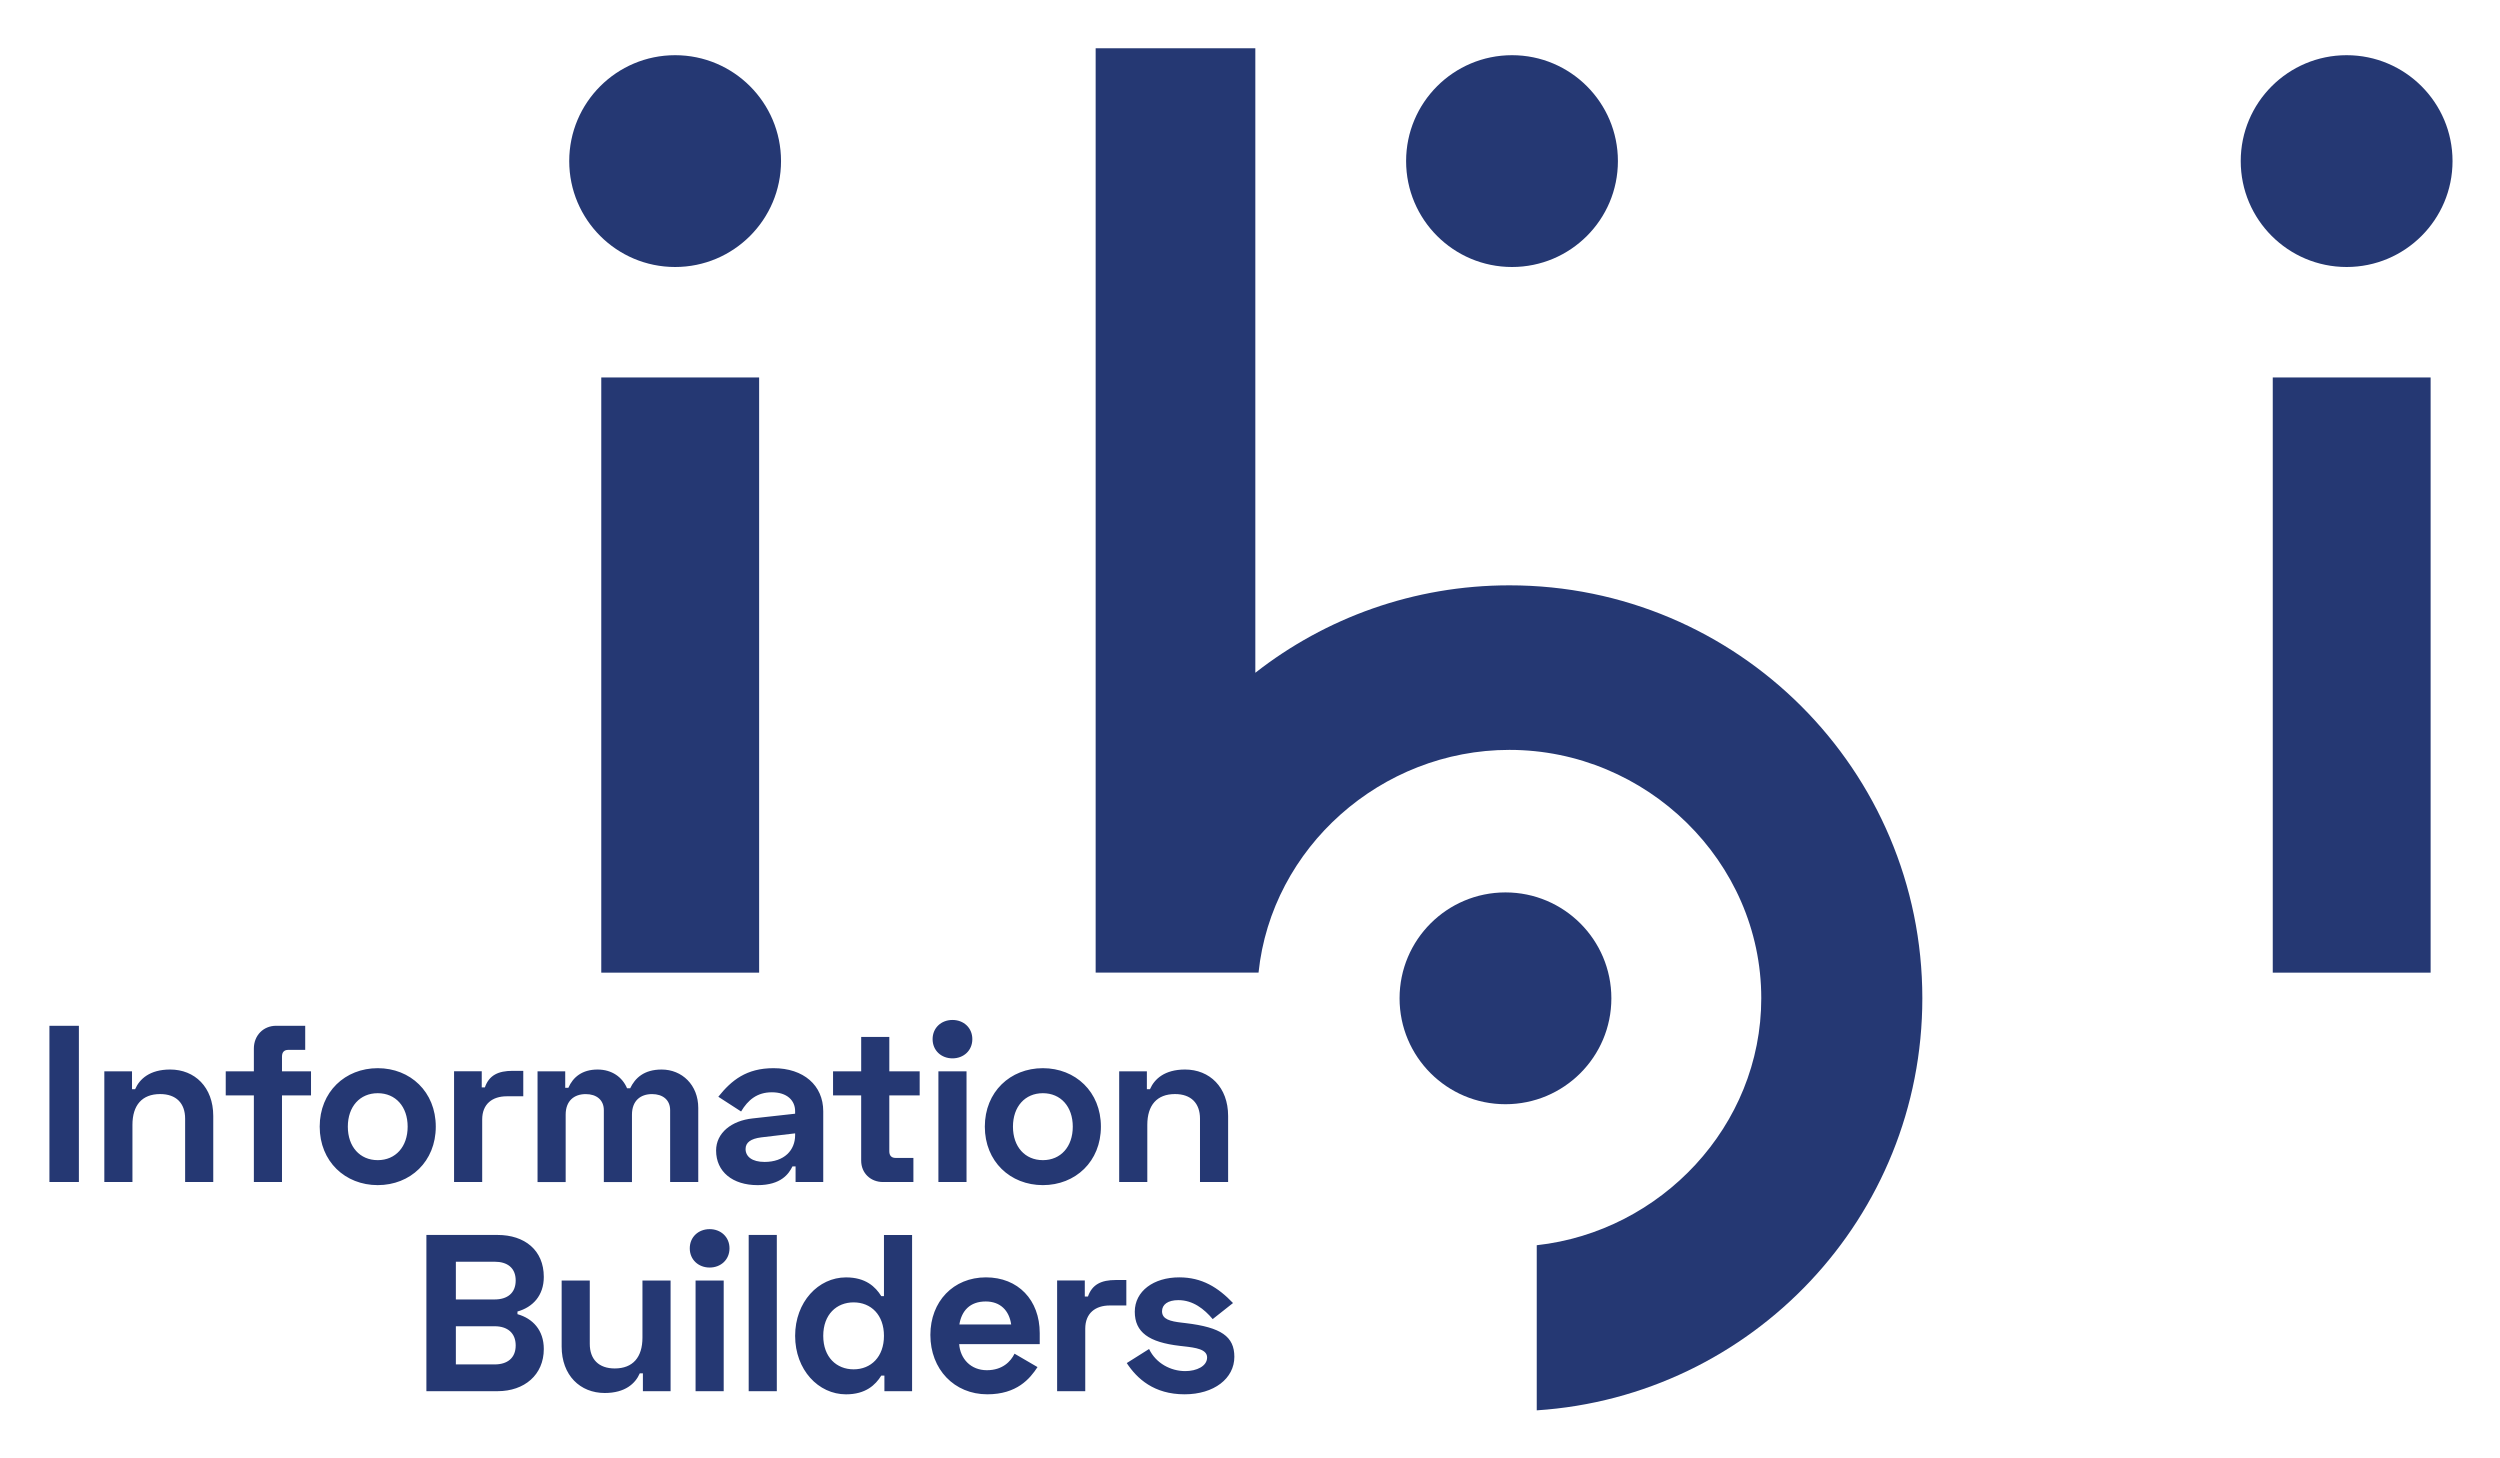
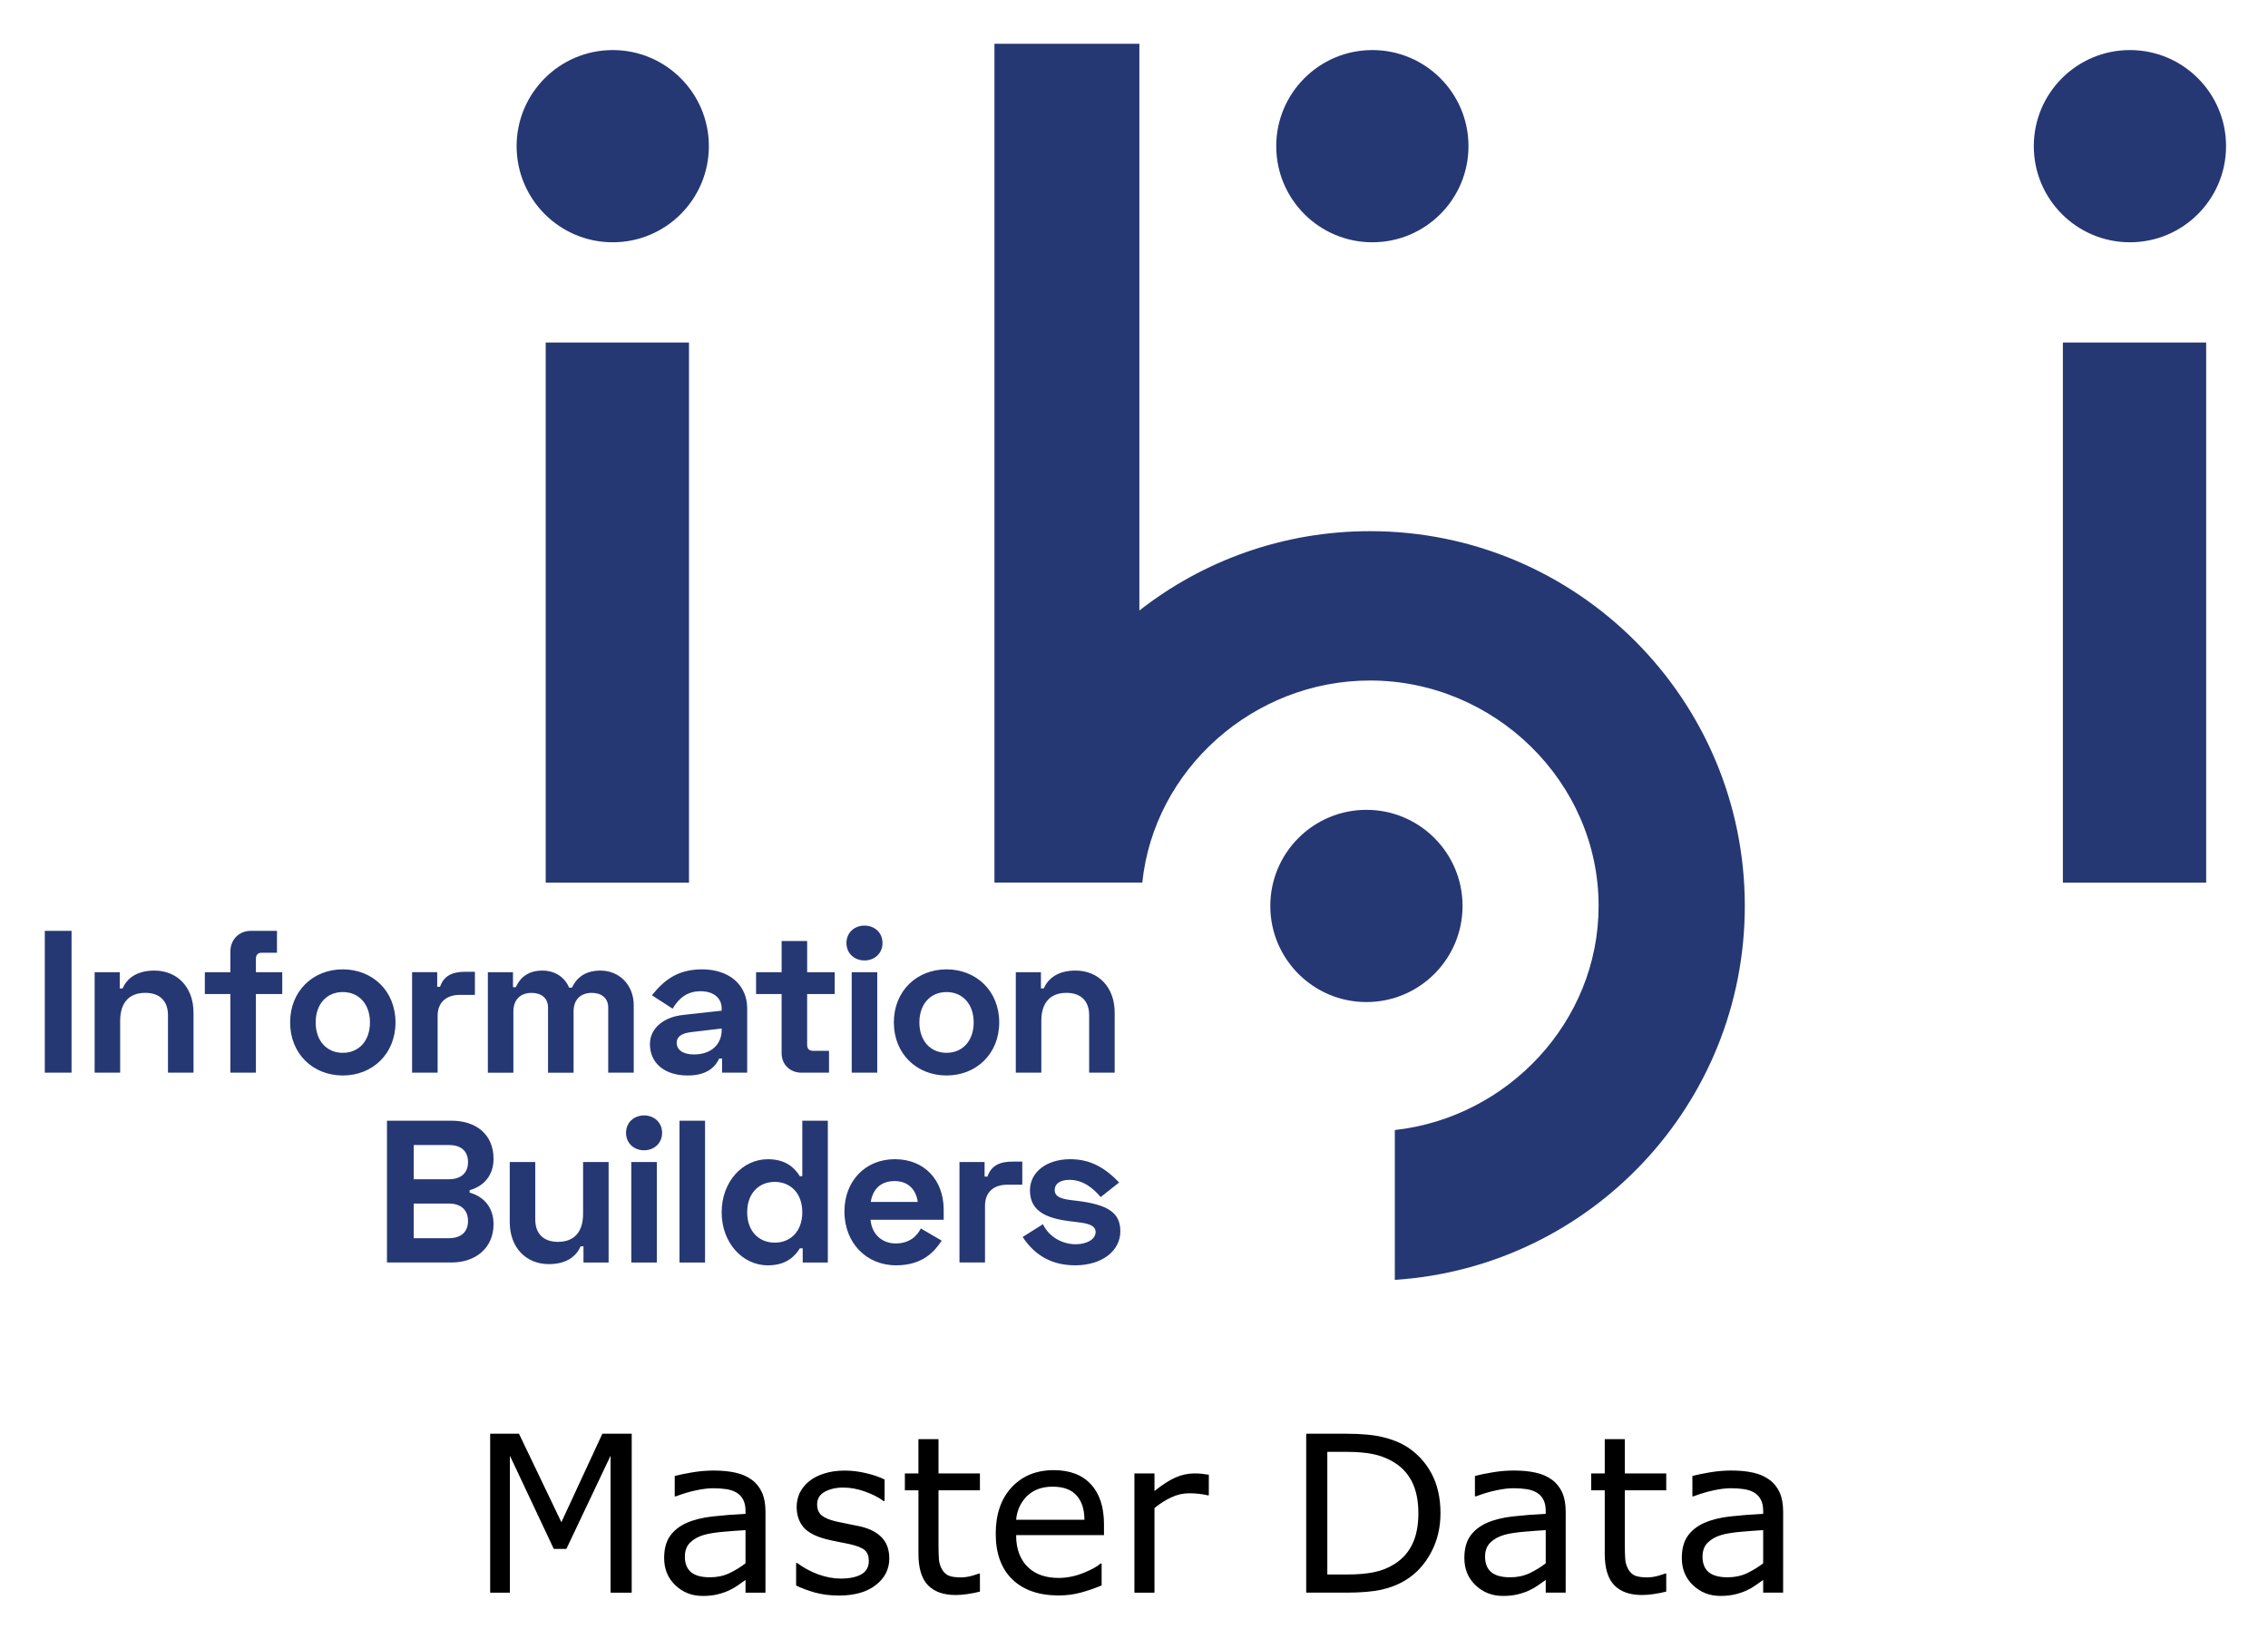
- <svg xmlns="http://www.w3.org/2000/svg" role="img" viewBox="-0.45 0.05 179.27 104.52">
-   <g fill="#253873">
-     <path d="M5.207 73.606V84.81H3.094V73.606h2.113zm3.809 3.265v1.281h.224c.32-.736 1.056-1.409 2.513-1.409 1.761 0 3.089 1.265 3.089 3.329v4.738h-2.017v-4.546c0-1.104-.641-1.761-1.793-1.761-1.296 0-1.985.801-1.985 2.209v4.098H7.031v-7.939h1.985zm8.738 0v-1.633c0-.928.672-1.632 1.601-1.632h2.081v1.729h-1.217c-.288 0-.448.16-.448.479v1.057h2.081V78.6h-2.081v6.211h-2.017V78.6h-2.017v-1.729h2.017zm8.883-.224c2.337 0 4.162 1.696 4.162 4.193s-1.825 4.193-4.162 4.193-4.162-1.696-4.162-4.193 1.825-4.193 4.162-4.193zm0 6.595c1.281 0 2.145-.961 2.145-2.401s-.864-2.4-2.145-2.4c-1.28 0-2.145.96-2.145 2.4s.865 2.401 2.145 2.401zm7.459-5.219h.224c.304-.88.976-1.185 1.984-1.185h.769v1.825h-1.185c-1.024 0-1.761.544-1.761 1.665v4.481H32.11V76.87h1.985v1.153zm5.985-1.152v1.185h.224c.336-.769.992-1.312 2.097-1.312 1.024 0 1.777.544 2.113 1.345h.224c.352-.736.992-1.345 2.257-1.345 1.457 0 2.625 1.104 2.625 2.753v5.314h-2.017v-5.154c0-.736-.528-1.152-1.296-1.152-.833 0-1.441.48-1.441 1.473v4.834H42.85v-5.154c0-.736-.528-1.152-1.297-1.152-.832 0-1.44.48-1.44 1.473v4.834h-2.017v-7.939h1.985zm14.933-.224c2.161 0 3.569 1.232 3.569 3.089v5.074h-1.984v-1.12h-.224c-.256.528-.816 1.344-2.497 1.344-1.793 0-2.978-.96-2.978-2.48 0-1.265 1.104-2.145 2.625-2.305l3.041-.337v-.191c0-.753-.576-1.345-1.665-1.345-1.057 0-1.713.544-2.209 1.377l-1.633-1.057c.945-1.184 2.018-2.049 3.955-2.049zm-.64 6.723c1.409 0 2.193-.832 2.193-1.921v-.128l-2.433.288c-.752.096-1.12.368-1.12.832-.001.544.463.929 1.36.929zm6.93-6.499v-2.465h2.017v2.465h2.177V78.6H63.32v4.002c0 .32.16.48.448.48h1.28v1.729h-2.177c-.896 0-1.568-.641-1.568-1.537V78.6h-2.017v-1.729h2.018zm6.546-3.682c.8 0 1.424.561 1.424 1.377s-.624 1.377-1.424 1.377-1.425-.561-1.425-1.377.624-1.377 1.425-1.377zm1.008 11.622h-2.017v-7.939h2.017v7.939zm5.474-8.164c2.337 0 4.162 1.696 4.162 4.193s-1.825 4.193-4.162 4.193-4.162-1.696-4.162-4.193 1.825-4.193 4.162-4.193zm0 6.595c1.281 0 2.145-.961 2.145-2.401s-.864-2.4-2.145-2.4c-1.28 0-2.145.96-2.145 2.4s.864 2.401 2.145 2.401zm7.458-6.371v1.281h.224c.32-.736 1.056-1.409 2.513-1.409 1.761 0 3.089 1.265 3.089 3.329v4.738h-2.017v-4.546c0-1.104-.641-1.761-1.793-1.761-1.296 0-1.985.801-1.985 2.209v4.098h-2.017v-7.939h1.986zM35.232 88.606c1.937 0 3.313 1.088 3.313 3.009 0 1.345-.8 2.177-1.889 2.481v.191c1.088.305 1.889 1.137 1.889 2.497 0 1.856-1.393 3.025-3.313 3.025h-5.106V88.606h5.106zm-2.993 4.625h2.785c.896 0 1.505-.447 1.505-1.36 0-.912-.608-1.345-1.505-1.345h-2.785v2.705zm0 4.659h2.785c.896 0 1.505-.448 1.505-1.36s-.608-1.377-1.505-1.377h-2.785v2.737zm13.412 1.921v-1.28h-.224c-.32.736-1.056 1.408-2.513 1.408-1.761 0-3.089-1.265-3.089-3.329v-4.738h2.017v4.546c0 1.104.64 1.761 1.792 1.761 1.296 0 1.985-.8 1.985-2.209v-4.098h2.017v7.939h-1.985zm4.786-11.622c.8 0 1.424.561 1.424 1.377s-.624 1.377-1.424 1.377-1.425-.561-1.425-1.377.624-1.377 1.425-1.377zm1.008 11.622h-2.017v-7.939h2.017v7.939zm3.809 0h-2.017V88.606h2.017v11.205zm9.7 0h-1.985v-1.12h-.224c-.416.672-1.121 1.344-2.529 1.344-1.984 0-3.649-1.761-3.649-4.193s1.665-4.193 3.649-4.193c1.409 0 2.113.672 2.529 1.345h.192v-4.386h2.017v11.203zm-6.371-3.97c0 1.537.96 2.401 2.177 2.401 1.249 0 2.177-.896 2.177-2.401s-.928-2.4-2.177-2.4c-1.217-.001-2.177.864-2.177 2.4zm11.667-4.194c2.305 0 3.857 1.616 3.857 4.001v.785H68.33c.08 1.056.833 1.872 1.985 1.872 1.121 0 1.713-.624 1.985-1.185l1.648.961c-.544.832-1.473 1.952-3.601 1.952-2.369 0-4.082-1.792-4.082-4.257 0-2.4 1.649-4.129 3.985-4.129zm1.809 3.377c-.144-1.008-.784-1.648-1.825-1.648-1.136 0-1.729.672-1.889 1.648h3.714zm5.281-2.001h.224c.304-.88.976-1.185 1.984-1.185h.769v1.825h-1.185c-1.024 0-1.761.544-1.761 1.665v4.481h-2.017V91.87h1.985v1.153zm6.77-1.376c1.632 0 2.785.72 3.857 1.841L86.51 94.64c-.608-.721-1.409-1.36-2.465-1.36-.752 0-1.168.319-1.168.8 0 .576.592.721 1.424.816l.272.032c2.545.304 3.49.96 3.49 2.417 0 1.553-1.457 2.688-3.57 2.688-2.193 0-3.409-1.12-4.146-2.24l1.601-1.009c.496 1.041 1.569 1.585 2.593 1.585.816 0 1.568-.353 1.568-.977 0-.592-.816-.704-1.681-.801l-.272-.031c-2.225-.257-3.233-.977-3.233-2.449s1.347-2.464 3.187-2.464z" />
+ <svg xmlns="http://www.w3.org/2000/svg" role="img" viewBox="21.09 -0.53 138.32 99.94">
+   <g fill="#253873" transform="translate(21.434 -.57) scale(.77198)">
+     <path d="M5.207 73.606V84.81H3.094V73.606zm3.809 3.265v1.281h.224c.32-.736 1.056-1.409 2.513-1.409 1.761 0 3.089 1.265 3.089 3.329v4.738h-2.017v-4.546c0-1.104-.641-1.761-1.793-1.761-1.296 0-1.985.801-1.985 2.209v4.098H7.031v-7.939zm8.738 0v-1.633c0-.928.672-1.632 1.601-1.632h2.081v1.729h-1.217c-.288 0-.448.16-.448.479v1.057h2.081V78.6h-2.081v6.211h-2.017V78.6h-2.017v-1.729zm8.883-.224c2.337 0 4.162 1.696 4.162 4.193s-1.825 4.193-4.162 4.193c-2.337 0-4.162-1.696-4.162-4.193s1.825-4.193 4.162-4.193zm0 6.595c1.281 0 2.145-.961 2.145-2.401s-.864-2.4-2.145-2.4c-1.28 0-2.145.96-2.145 2.4s.865 2.401 2.145 2.401zm7.459-5.219h.224c.304-.88.976-1.185 1.984-1.185h.769v1.825h-1.185c-1.024 0-1.761.544-1.761 1.665v4.481H32.11V76.87h1.985v1.153zm5.985-1.152v1.185h.224c.336-.769.992-1.312 2.097-1.312 1.024 0 1.777.544 2.113 1.345h.224c.352-.736.992-1.345 2.257-1.345 1.457 0 2.625 1.104 2.625 2.753v5.314h-2.017v-5.154c0-.736-.528-1.152-1.296-1.152-.833 0-1.441.48-1.441 1.473v4.834H42.85v-5.154c0-.736-.528-1.152-1.297-1.152-.832 0-1.44.48-1.44 1.473v4.834h-2.017v-7.939h1.985zm14.933-.224c2.161 0 3.569 1.232 3.569 3.089v5.074h-1.984v-1.12h-.224c-.256.528-.816 1.344-2.497 1.344-1.793 0-2.978-.96-2.978-2.48 0-1.265 1.104-2.145 2.625-2.305l3.041-.337v-.191c0-.753-.576-1.345-1.665-1.345-1.057 0-1.713.544-2.209 1.377l-1.633-1.057c.945-1.184 2.018-2.049 3.955-2.049zm-.64 6.723c1.409 0 2.193-.832 2.193-1.921v-.128l-2.433.288c-.752.096-1.12.368-1.12.832-.001.544.463.929 1.36.929zm6.93-6.499v-2.465h2.017v2.465h2.177V78.6H63.32v4.002c0 .32.16.48.448.48h1.28v1.729h-2.177c-.896 0-1.568-.641-1.568-1.537V78.6h-2.017v-1.729zm6.546-3.682c.8 0 1.424.561 1.424 1.377s-.624 1.377-1.424 1.377c-.8 0-1.425-.561-1.425-1.377s.624-1.377 1.425-1.377zm1.008 11.622h-2.017v-7.939h2.017zm5.474-8.164c2.337 0 4.162 1.696 4.162 4.193s-1.825 4.193-4.162 4.193c-2.337 0-4.162-1.696-4.162-4.193s1.825-4.193 4.162-4.193zm0 6.595c1.281 0 2.145-.961 2.145-2.401s-.864-2.4-2.145-2.4c-1.28 0-2.145.96-2.145 2.4s.864 2.401 2.145 2.401zm7.458-6.371v1.281h.224c.32-.736 1.056-1.409 2.513-1.409 1.761 0 3.089 1.265 3.089 3.329v4.738h-2.017v-4.546c0-1.104-.641-1.761-1.793-1.761-1.296 0-1.985.801-1.985 2.209v4.098h-2.017v-7.939zM35.232 88.606c1.937 0 3.313 1.088 3.313 3.009 0 1.345-.8 2.177-1.889 2.481v.191c1.088.305 1.889 1.137 1.889 2.497 0 1.856-1.393 3.025-3.313 3.025h-5.106V88.606zm-2.993 4.625h2.785c.896 0 1.505-.447 1.505-1.36 0-.912-.608-1.345-1.505-1.345h-2.785zm0 4.659h2.785c.896 0 1.505-.448 1.505-1.36 0-.912-.608-1.377-1.505-1.377h-2.785zm13.412 1.921v-1.28h-.224c-.32.736-1.056 1.408-2.513 1.408-1.761 0-3.089-1.265-3.089-3.329v-4.738h2.017v4.546c0 1.104.64 1.761 1.792 1.761 1.296 0 1.985-.8 1.985-2.209v-4.098h2.017v7.939zm4.786-11.622c.8 0 1.424.561 1.424 1.377s-.624 1.377-1.424 1.377c-.8 0-1.425-.561-1.425-1.377s.624-1.377 1.425-1.377zm1.008 11.622h-2.017v-7.939h2.017zm3.809 0h-2.017V88.606h2.017zm9.7 0h-1.985v-1.12h-.224c-.416.672-1.121 1.344-2.529 1.344-1.984 0-3.649-1.761-3.649-4.193 0-2.432 1.665-4.193 3.649-4.193 1.409 0 2.113.672 2.529 1.345h.192v-4.386h2.017zm-6.371-3.97c0 1.537.96 2.401 2.177 2.401 1.249 0 2.177-.896 2.177-2.401s-.928-2.4-2.177-2.4c-1.217-.001-2.177.864-2.177 2.4zm11.667-4.194c2.305 0 3.857 1.616 3.857 4.001v.785H68.33c.08 1.056.833 1.872 1.985 1.872 1.121 0 1.713-.624 1.985-1.185l1.648.961c-.544.832-1.473 1.952-3.601 1.952-2.369 0-4.082-1.792-4.082-4.257 0-2.4 1.649-4.129 3.985-4.129zm1.809 3.377c-.144-1.008-.784-1.648-1.825-1.648-1.136 0-1.729.672-1.889 1.648zm5.281-2.001h.224c.304-.88.976-1.185 1.984-1.185h.769v1.825h-1.185c-1.024 0-1.761.544-1.761 1.665v4.481h-2.017V91.87h1.985v1.153zm6.77-1.376c1.632 0 2.785.72 3.857 1.841L86.51 94.64c-.608-.721-1.409-1.36-2.465-1.36-.752 0-1.168.319-1.168.8 0 .576.592.721 1.424.816l.272.032c2.545.304 3.49.96 3.49 2.417 0 1.553-1.457 2.688-3.57 2.688-2.193 0-3.409-1.12-4.146-2.24l1.601-1.009c.496 1.041 1.569 1.585 2.593 1.585.816 0 1.568-.353 1.568-.977 0-.592-.816-.704-1.681-.801l-.272-.031c-2.225-.257-3.233-.977-3.233-2.449s1.347-2.464 3.187-2.464z" />
    <path fill-rule="evenodd" d="M42.666 27.117h11.32v42.68h-11.32z" clip-rule="evenodd" />
    <circle cx="47.962" cy="11.602" r="7.594" fill-rule="evenodd" clip-rule="evenodd" />
    <path fill-rule="evenodd" d="M162.525 27.117h11.32v42.68h-11.32z" clip-rule="evenodd" />
    <circle cx="167.822" cy="11.602" r="7.594" fill-rule="evenodd" clip-rule="evenodd" />
    <circle cx="107.973" cy="11.602" r="7.594" fill-rule="evenodd" clip-rule="evenodd" />
    <circle cx="107.504" cy="71.637" r="7.594" fill-rule="evenodd" clip-rule="evenodd" />
    <path d="M137.397 71.633c0 15.7-12.21 28.54-27.65 29.55v-11.84c8.9-.98 16.1-8.54 16.1-17.71 0-9.82-8.24-17.81-18.06-17.81-9.2 0-17.06 7.01-17.99 15.97h-11.68V3.513h11.45v44.78c5.02-3.93 11.35-6.27 18.22-6.27 16.35-.001 29.61 13.259 29.61 29.61z" />
  </g>
+   <path d="M59.616 96.621h-1.289v-8.353l-2.695 5.684h-.768l-2.676-5.684V96.621h-1.204v-9.694h1.758l2.585 5.397 2.5-5.397h1.79zm8.158 0h-1.217v-.775q-.163.111-.443.312-.273.195-.534.312-.306.15-.703.247-.397.104-.931.104-.983 0-1.667-.651-.684-.651-.684-1.66 0-.827.352-1.335.358-.514 1.016-.807.664-.293 1.595-.397.931-.104 1.999-.156v-.189q0-.417-.15-.69-.143-.273-.417-.43-.26-.15-.625-.202-.365-.052-.762-.052-.482 0-1.074.13-.592.124-1.224.365h-.065v-1.243q.358-.098 1.035-.215.677-.117 1.335-.117.768 0 1.335.13.573.124.99.43.41.299.625.775.215.475.215 1.178zm-1.217-1.79V92.806q-.56.033-1.322.098-.755.065-1.198.189-.527.15-.853.469-.326.312-.326.866 0 .625.378.944.378.312 1.152.312.645 0 1.178-.247.534-.254.99-.605zm8.77-.306q0 .996-.827 1.634-.82.638-2.246.638-.807 0-1.484-.189-.671-.195-1.126-.423v-1.374h.065q.579.436 1.289.697.71.254 1.361.254.807 0 1.263-.26.456-.26.456-.82 0-.43-.247-.651-.247-.221-.951-.378-.26-.059-.684-.137-.417-.078-.762-.169-.957-.254-1.361-.742-.397-.495-.397-1.211 0-.449.182-.846.189-.397.566-.71.365-.306.924-.482.566-.182 1.263-.182.651 0 1.315.163.671.156 1.113.384v1.309h-.065q-.469-.345-1.139-.579-.671-.241-1.315-.241-.671 0-1.133.26-.462.254-.462.762 0 .449.28.677.273.228.885.371.339.078.755.156.423.078.703.143.853.195 1.315.671.462.482.462 1.276zm5.527 2.031q-.345.091-.755.15-.404.059-.723.059-1.113 0-1.693-.599-.579-.599-.579-1.921v-3.867H76.276v-1.029h.827v-2.09h1.224v2.09h2.526v1.029h-2.526v3.314q0 .573.026.898.026.319.182.599.143.26.391.384.254.117.768.117.299 0 .625-.085.326-.091.469-.15h.065zm7.565-3.444h-5.358q0 .671.202 1.172.202.495.553.814.339.312.801.469.469.156 1.029.156.742 0 1.491-.293.755-.299 1.074-.586h.065v1.335q-.618.26-1.263.436-.645.176-1.354.176-1.81 0-2.826-.977-1.016-.983-1.016-2.786 0-1.784.97-2.832.977-1.048 2.565-1.048 1.471 0 2.266.859.801.859.801 2.441zm-1.191-.938q-.006-.964-.488-1.491-.475-.527-1.452-.527-.983 0-1.569.579-.579.579-.658 1.439zm7.585-1.491h-.065q-.273-.065-.534-.091-.254-.033-.605-.033-.566 0-1.094.254-.527.247-1.016.645V96.621h-1.224v-7.272h1.224v1.074q.729-.586 1.283-.827.56-.247 1.139-.247.319 0 .462.02.143.013.43.059zm14.128 1.1q0 1.322-.579 2.396-.573 1.074-1.53 1.667-.664.41-1.484.592-.814.182-2.148.182h-2.448v-9.694h2.422q1.419 0 2.253.208.84.202 1.419.56.99.618 1.543 1.647.553 1.029.553 2.441zm-1.348-.02q0-1.139-.397-1.921-.397-.781-1.185-1.23-.573-.326-1.217-.449-.645-.13-1.543-.13h-1.211v7.48h1.211q.931 0 1.621-.137.697-.137 1.276-.508.723-.462 1.081-1.217.365-.755.365-1.888zm8.984 4.857h-1.217v-.775q-.163.111-.443.312-.273.195-.534.312-.306.15-.703.247-.397.104-.931.104-.983 0-1.667-.651t-.684-1.66q0-.827.352-1.335.358-.514 1.016-.807.664-.293 1.595-.397.931-.104 1.999-.156v-.189q0-.417-.15-.69-.143-.273-.417-.43-.26-.15-.625-.202-.365-.052-.762-.052-.482 0-1.074.13-.592.124-1.224.365h-.065v-1.243q.358-.098 1.035-.215.677-.117 1.335-.117.768 0 1.335.13.573.124.99.43.41.299.625.775.215.475.215 1.178zm-1.217-1.79V92.806q-.56.033-1.322.098-.755.065-1.198.189-.527.15-.853.469-.326.312-.326.866 0 .625.378.944.378.312 1.152.312.645 0 1.178-.247.534-.254.99-.605zm7.35 1.725q-.345.091-.755.15-.404.059-.723.059-1.113 0-1.693-.599-.579-.599-.579-1.921v-3.867h-.827v-1.029h.827v-2.09h1.224v2.09h2.526v1.029h-2.526v3.314q0 .573.026.898.026.319.182.599.143.26.391.384.254.117.768.117.299 0 .625-.085.326-.091.469-.15h.065zm7.129.065h-1.217v-.775q-.163.111-.443.312-.273.195-.534.312-.306.15-.703.247-.397.104-.931.104-.983 0-1.667-.651-.684-.651-.684-1.66 0-.827.352-1.335.358-.514 1.016-.807.664-.293 1.595-.397.931-.104 1.999-.156v-.189q0-.417-.15-.69-.143-.273-.417-.43-.26-.15-.625-.202-.365-.052-.762-.052-.482 0-1.074.13-.592.124-1.224.365h-.065v-1.243q.358-.098 1.035-.215.677-.117 1.335-.117.768 0 1.335.13.573.124.99.43.41.299.625.775.215.475.215 1.178zm-1.217-1.79V92.806q-.56.033-1.322.098-.755.065-1.198.189-.527.15-.853.469-.326.312-.326.866 0 .625.378.944.378.312 1.152.312.645 0 1.178-.247.534-.254.99-.605z" />
</svg>
